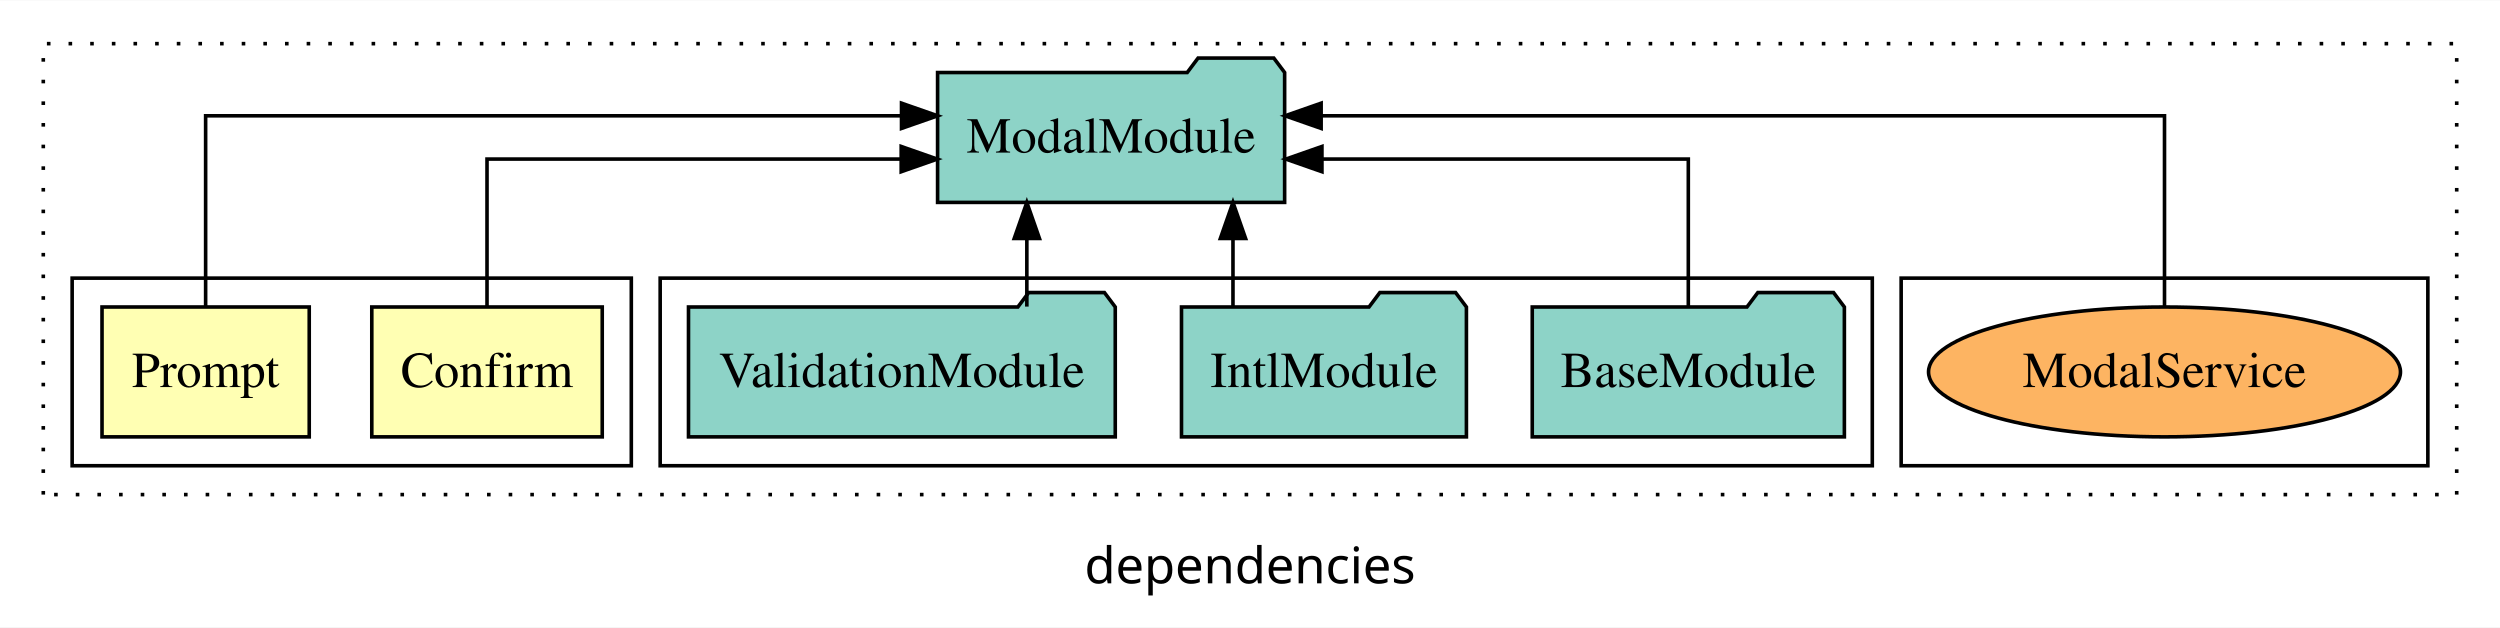
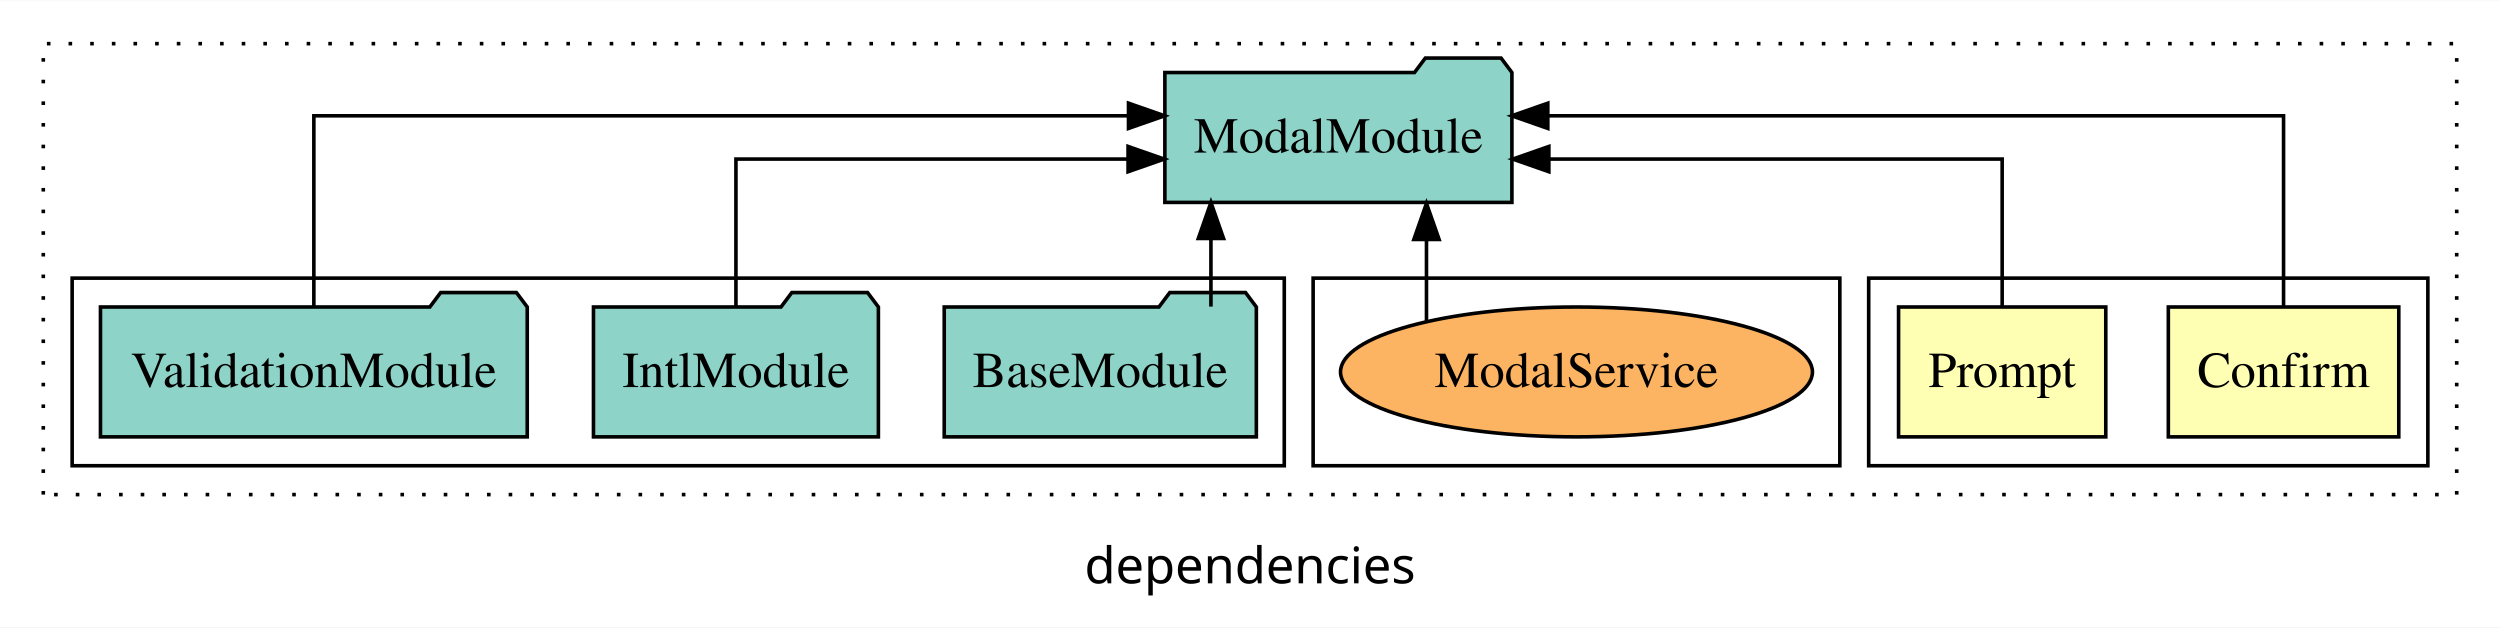
<svg xmlns="http://www.w3.org/2000/svg" width="693pt" height="174pt" viewBox="0.00 0.00 693.00 173.80">
  <g id="graph0" class="graph" transform="scale(1 1) rotate(0) translate(4 169.8)">
    <polygon fill="white" stroke="transparent" points="-4,4 -4,-169.8 689,-169.8 689,4 -4,4" />
    <text text-anchor="middle" x="342.5" y="-8.2" font-family="sans-serif" font-size="14.00">dependencies</text>
    <g id="clust1" class="cluster">
      <polygon fill="none" stroke="black" stroke-dasharray="1,5" points="8,-32.8 8,-157.8 677,-157.8 677,-32.8 8,-32.8" />
    </g>
+     <g id="clust2" class="cluster">
+       <polygon fill="none" stroke="black" points="514,-40.8 514,-92.8 669,-92.8 669,-40.8 514,-40.8" />
+     </g>
    <g id="clust8" class="cluster">
-       <polygon fill="none" stroke="black" points="523,-40.8 523,-92.8 669,-92.8 669,-40.8 523,-40.8" />
+       <polygon fill="none" stroke="black" points="360,-40.8 360,-92.8 506,-92.8 506,-40.8 360,-40.8" />
    </g>
    <g id="clust5" class="cluster">
-       <polygon fill="none" stroke="black" points="179,-40.8 179,-92.8 515,-92.8 515,-40.8 179,-40.8" />
-     </g>
-     <g id="clust2" class="cluster">
-       <polygon fill="none" stroke="black" points="16,-40.8 16,-92.8 171,-92.8 171,-40.8 16,-40.8" />
+       <polygon fill="none" stroke="black" points="16,-40.8 16,-92.8 352,-92.8 352,-40.8 16,-40.8" />
    </g>
    <g id="node1" class="node">
-       <polygon fill="#ffffb3" stroke="black" points="162.94,-84.8 99.06,-84.8 99.06,-48.8 162.94,-48.8 162.94,-84.8" />
-       <text text-anchor="middle" x="131" y="-62.6" font-family="Times,serif" font-size="14.00">Confirm</text>
+       <polygon fill="#ffffb3" stroke="black" points="660.94,-84.8 597.06,-84.8 597.06,-48.8 660.94,-48.8 660.94,-84.8" />
+       <text text-anchor="middle" x="629" y="-62.6" font-family="Times,serif" font-size="14.00">Confirm</text>
    </g>
    <g id="node3" class="node">
-       <polygon fill="#8dd3c7" stroke="black" points="352.1,-149.8 349.1,-153.8 328.1,-153.8 325.1,-149.8 255.9,-149.8 255.9,-113.8 352.1,-113.8 352.1,-149.8" />
-       <text text-anchor="middle" x="304" y="-127.6" font-family="Times,serif" font-size="14.00">ModalModule</text>
+       <polygon fill="#8dd3c7" stroke="black" points="415.1,-149.8 412.1,-153.8 391.1,-153.8 388.1,-149.8 318.9,-149.8 318.9,-113.8 415.1,-113.8 415.1,-149.8" />
+       <text text-anchor="middle" x="367" y="-127.6" font-family="Times,serif" font-size="14.00">ModalModule</text>
    </g>
    <g id="edge1" class="edge">
-       <path fill="none" stroke="black" d="M131,-84.82C131,-102.17 131,-125.8 131,-125.8 131,-125.8 245.81,-125.8 245.81,-125.8" />
-       <polygon fill="black" stroke="black" points="245.81,-129.3 255.81,-125.8 245.81,-122.3 245.81,-129.3" />
+       <path fill="none" stroke="black" d="M629,-85.08C629,-106.12 629,-137.8 629,-137.8 629,-137.8 425.05,-137.8 425.05,-137.8" />
+       <polygon fill="black" stroke="black" points="425.05,-134.3 415.05,-137.8 425.05,-141.3 425.05,-134.3" />
    </g>
    <g id="node2" class="node">
-       <polygon fill="#ffffb3" stroke="black" points="81.72,-84.8 24.28,-84.8 24.28,-48.8 81.72,-48.8 81.72,-84.8" />
-       <text text-anchor="middle" x="53" y="-62.6" font-family="Times,serif" font-size="14.00">Prompt</text>
+       <polygon fill="#ffffb3" stroke="black" points="579.72,-84.8 522.28,-84.8 522.28,-48.8 579.72,-48.8 579.72,-84.8" />
+       <text text-anchor="middle" x="551" y="-62.6" font-family="Times,serif" font-size="14.00">Prompt</text>
    </g>
    <g id="edge2" class="edge">
-       <path fill="none" stroke="black" d="M53,-85.08C53,-106.12 53,-137.8 53,-137.8 53,-137.8 245.9,-137.8 245.9,-137.8" />
-       <polygon fill="black" stroke="black" points="245.9,-141.3 255.9,-137.8 245.9,-134.3 245.9,-141.3" />
+       <path fill="none" stroke="black" d="M551,-84.82C551,-102.17 551,-125.8 551,-125.8 551,-125.8 425.34,-125.8 425.34,-125.8" />
+       <polygon fill="black" stroke="black" points="425.34,-122.3 415.34,-125.8 425.34,-129.3 425.34,-122.3" />
    </g>
    <g id="node4" class="node">
-       <polygon fill="#8dd3c7" stroke="black" points="507.26,-84.8 504.26,-88.8 483.26,-88.8 480.26,-84.8 420.74,-84.8 420.74,-48.8 507.26,-48.8 507.26,-84.8" />
-       <text text-anchor="middle" x="464" y="-62.6" font-family="Times,serif" font-size="14.00">BaseModule</text>
+       <polygon fill="#8dd3c7" stroke="black" points="344.26,-84.8 341.26,-88.8 320.26,-88.8 317.26,-84.8 257.74,-84.8 257.74,-48.8 344.26,-48.8 344.26,-84.8" />
+       <text text-anchor="middle" x="301" y="-62.6" font-family="Times,serif" font-size="14.00">BaseModule</text>
    </g>
    <g id="edge3" class="edge">
-       <path fill="none" stroke="black" d="M464,-84.82C464,-102.17 464,-125.8 464,-125.8 464,-125.8 362.44,-125.8 362.44,-125.8" />
-       <polygon fill="black" stroke="black" points="362.44,-122.3 352.44,-125.8 362.44,-129.3 362.44,-122.3" />
+       <path fill="none" stroke="black" d="M331.67,-84.91C331.67,-84.91 331.67,-103.79 331.67,-103.79" />
+       <polygon fill="black" stroke="black" points="328.17,-103.79 331.67,-113.79 335.17,-103.79 328.17,-103.79" />
    </g>
    <g id="node5" class="node">
-       <polygon fill="#8dd3c7" stroke="black" points="402.49,-84.8 399.49,-88.8 378.49,-88.8 375.49,-84.8 323.51,-84.8 323.51,-48.8 402.49,-48.8 402.49,-84.8" />
-       <text text-anchor="middle" x="363" y="-62.6" font-family="Times,serif" font-size="14.00">IntlModule</text>
+       <polygon fill="#8dd3c7" stroke="black" points="239.49,-84.8 236.49,-88.8 215.49,-88.8 212.49,-84.8 160.51,-84.8 160.51,-48.8 239.49,-48.8 239.49,-84.8" />
+       <text text-anchor="middle" x="200" y="-62.6" font-family="Times,serif" font-size="14.00">IntlModule</text>
    </g>
    <g id="edge4" class="edge">
-       <path fill="none" stroke="black" d="M337.78,-84.91C337.78,-84.91 337.78,-103.79 337.78,-103.79" />
-       <polygon fill="black" stroke="black" points="334.28,-103.79 337.78,-113.79 341.28,-103.79 334.28,-103.79" />
+       <path fill="none" stroke="black" d="M200,-84.82C200,-102.17 200,-125.8 200,-125.8 200,-125.8 308.7,-125.8 308.7,-125.8" />
+       <polygon fill="black" stroke="black" points="308.7,-129.3 318.7,-125.8 308.7,-122.3 308.7,-129.3" />
    </g>
    <g id="node6" class="node">
-       <polygon fill="#8dd3c7" stroke="black" points="305.15,-84.8 302.15,-88.8 281.15,-88.8 278.15,-84.8 186.85,-84.8 186.85,-48.8 305.15,-48.8 305.15,-84.8" />
-       <text text-anchor="middle" x="246" y="-62.6" font-family="Times,serif" font-size="14.00">ValidationModule</text>
+       <polygon fill="#8dd3c7" stroke="black" points="142.15,-84.8 139.15,-88.8 118.15,-88.8 115.15,-84.8 23.85,-84.8 23.85,-48.8 142.15,-48.8 142.15,-84.8" />
+       <text text-anchor="middle" x="83" y="-62.6" font-family="Times,serif" font-size="14.00">ValidationModule</text>
    </g>
    <g id="edge5" class="edge">
-       <path fill="none" stroke="black" d="M280.64,-84.91C280.64,-84.91 280.64,-103.79 280.64,-103.79" />
-       <polygon fill="black" stroke="black" points="277.14,-103.79 280.64,-113.79 284.14,-103.79 277.14,-103.79" />
+       <path fill="none" stroke="black" d="M83,-85.08C83,-106.12 83,-137.8 83,-137.8 83,-137.8 308.82,-137.8 308.82,-137.8" />
+       <polygon fill="black" stroke="black" points="308.82,-141.3 318.82,-137.8 308.82,-134.3 308.82,-141.3" />
    </g>
    <g id="node7" class="node">
-       <ellipse fill="#fdb462" stroke="black" cx="596" cy="-66.8" rx="65.41" ry="18" />
-       <text text-anchor="middle" x="596" y="-62.6" font-family="Times,serif" font-size="14.00">ModalService</text>
+       <ellipse fill="#fdb462" stroke="black" cx="433" cy="-66.8" rx="65.41" ry="18" />
+       <text text-anchor="middle" x="433" y="-62.6" font-family="Times,serif" font-size="14.00">ModalService</text>
    </g>
    <g id="edge6" class="edge">
-       <path fill="none" stroke="black" d="M596,-85.08C596,-106.12 596,-137.8 596,-137.8 596,-137.8 362.22,-137.8 362.22,-137.8" />
-       <polygon fill="black" stroke="black" points="362.22,-134.3 352.22,-137.8 362.22,-141.3 362.22,-134.3" />
+       <path fill="none" stroke="black" d="M391.42,-80.9C391.42,-80.9 391.42,-103.52 391.42,-103.52" />
+       <polygon fill="black" stroke="black" points="387.92,-103.52 391.42,-113.52 394.92,-103.52 387.92,-103.52" />
    </g>
  </g>
</svg>
